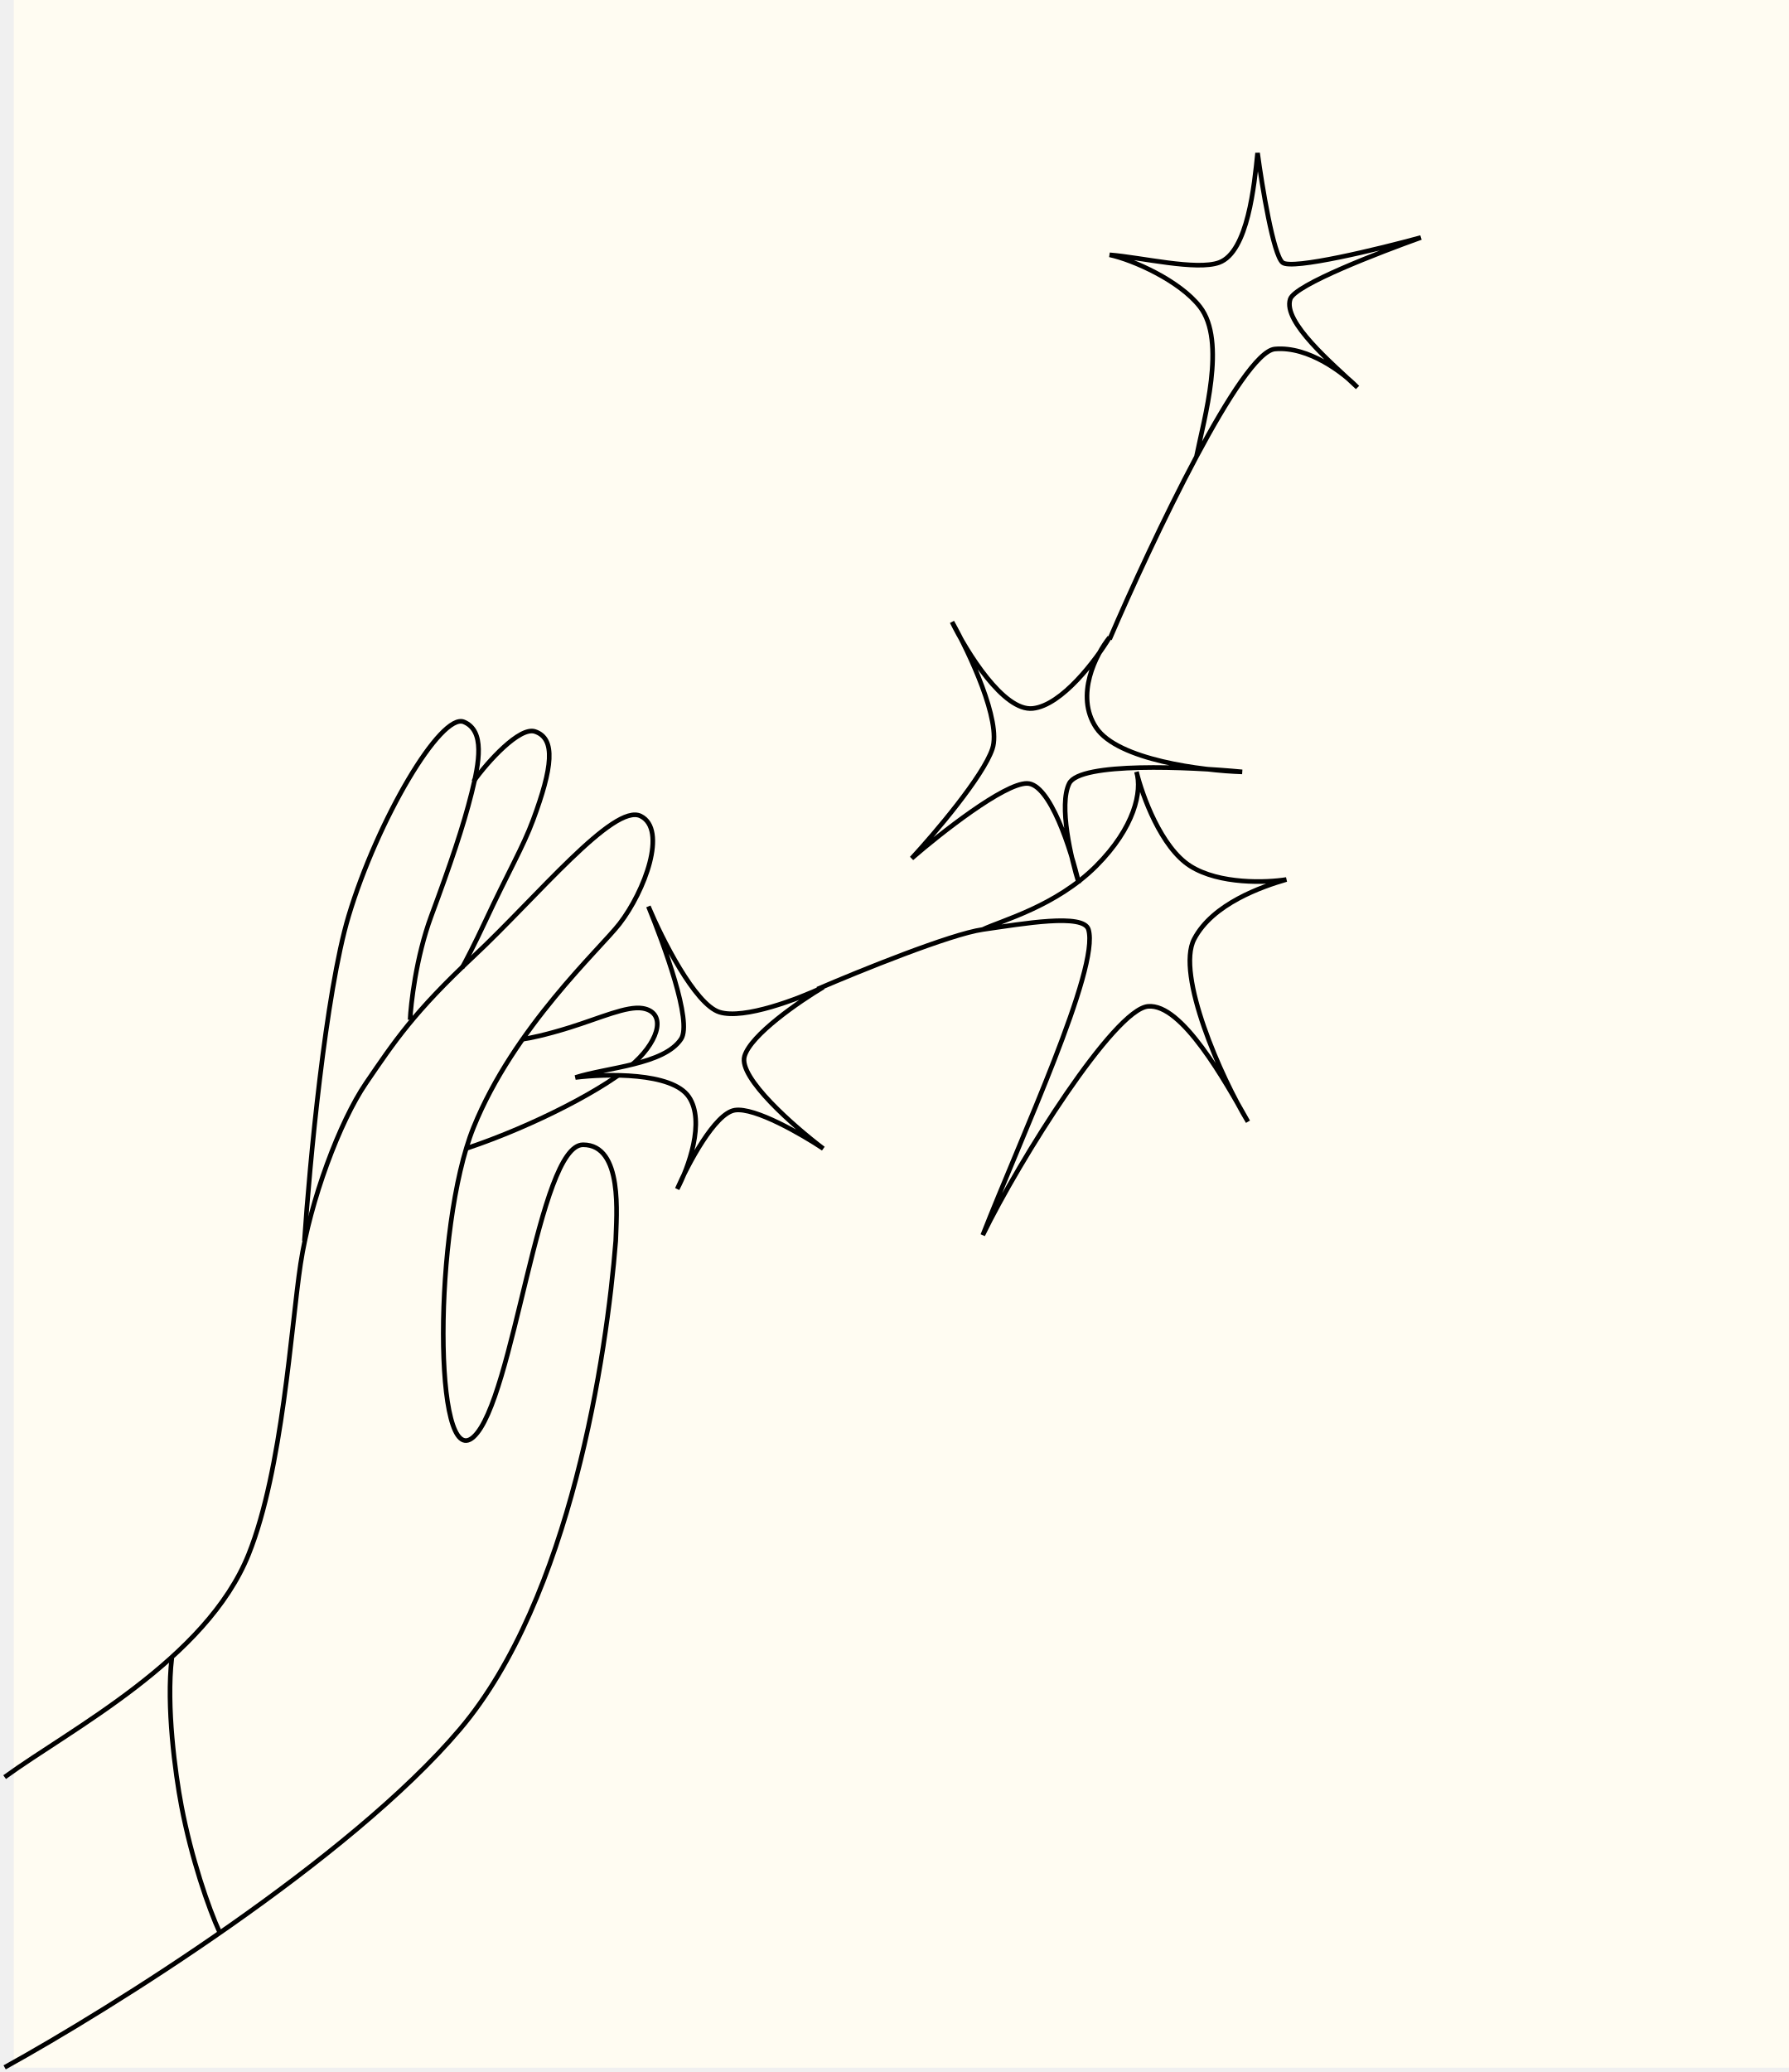
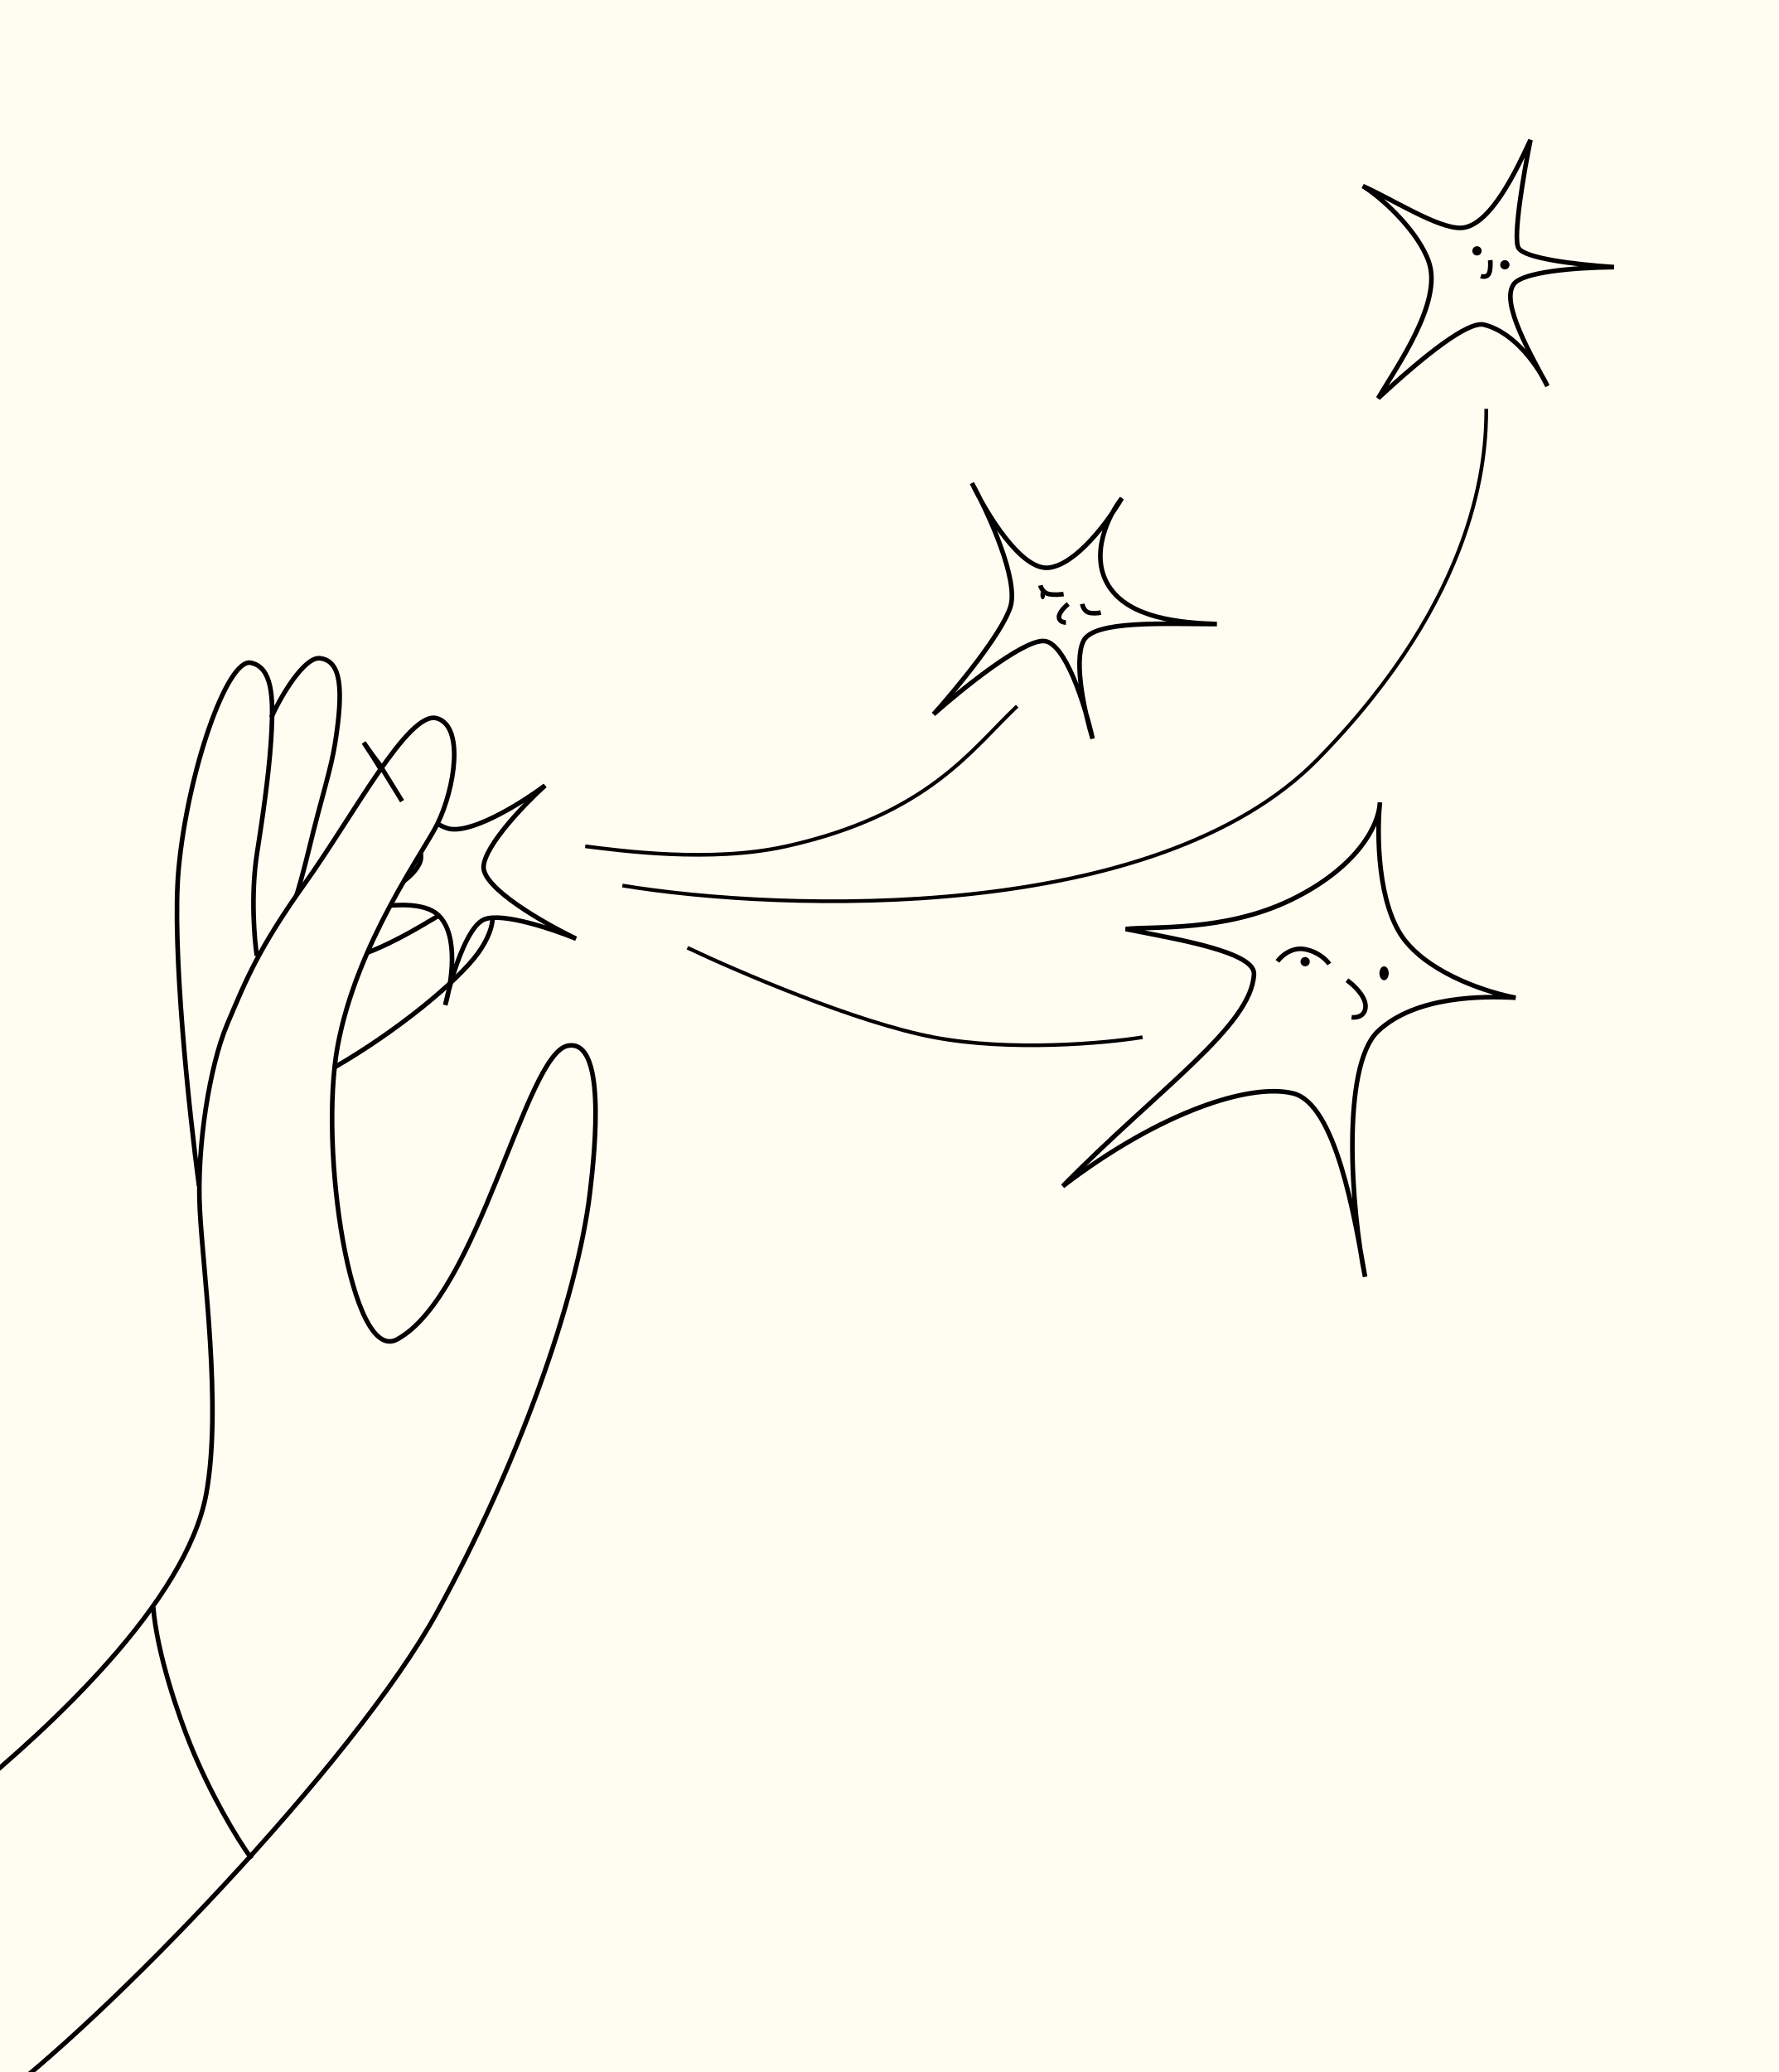
- <svg xmlns="http://www.w3.org/2000/svg" width="386" height="447" viewBox="0 0 386 447" fill="none">
-   <rect width="383" height="446" transform="translate(3)" fill="#FFFCF2" />
-   <g clip-path="url(#clip0_3163_1556)">
-     <rect width="383" height="446" transform="translate(3)" fill="#FFFCF2" />
-     <rect x="3.982" y="-0.339" width="383" height="446" fill="#FFFCF2" />
-     <g clip-path="url(#clip1_3163_1556)">
-       <rect width="383" height="446" transform="translate(4)" fill="#FFFCF2" />
-     </g>
+ <svg xmlns="http://www.w3.org/2000/svg" width="383" height="446" viewBox="0 0 383 446" fill="none">
+   <g clip-path="url(#clip0_3671_6197)">
+     <rect width="383" height="446" fill="#FFFCF2" />
+     <circle cx="324" cy="57" r="1" fill="black" />
+     <circle cx="318" cy="54" r="1" fill="black" />
+     <path d="M235.239 159C233.664 153.877 231.067 142.5 233.271 137.971C235.475 133.441 250.981 134.331 262 134.331C253.867 134.061 243.188 133.037 238.781 126.243C234.373 119.449 238.781 110.74 241.535 107.235C238.781 111.953 231.775 121.552 225.794 122.199C219.812 122.846 212.282 110.336 209.265 104C212.806 110.471 219.418 124.868 217.529 130.691C215.64 136.515 205.723 148.485 201 153.743C206.903 148.485 219.89 137.971 224.613 137.971C229.335 137.971 233.664 151.99 235.239 159Z" stroke="black" />
+     <path d="M242.366 199.979C253.445 202.174 270.217 204.915 269.986 209.694C269.448 220.85 249.53 234.236 228.815 255.332C249.978 239.17 269.328 233.062 278.451 235.363C287.574 237.664 291.672 261.949 293.91 274.838C290.964 260.754 288.63 229.527 296.719 221.934C304.807 214.341 319.316 214.377 326.328 214.763C320.843 213.779 308.391 209.929 302.462 202.397C296.534 194.866 296.419 179.471 297.102 172.715C296.833 178.293 291.51 187.149 277.855 193.742C263.58 200.633 248.049 199.33 242.366 199.979Z" stroke="black" />
+     <path d="M319.518 69.894C326.388 71.601 331.474 79.417 333.159 83.112C329.861 76.737 322.871 65.122 325.962 61.108C327.887 58.607 338.421 57.597 347.5 57.5C338.388 56.879 328.236 55.538 326.945 53.393C325.655 51.249 328.122 36.983 329.517 30.119C326.74 36.08 320.852 48.964 314.459 49.057C309.425 49.13 299.55 42.748 293.419 40.053C297.735 42.682 305.445 49.929 307.653 56.445C310.585 65.095 300.791 78.795 296.717 85.718C306.934 76.268 316.138 69.053 319.518 69.894Z" stroke="black" />
+     <path d="M79.261 204.979C80.281 204.637 83.499 203.305 88.206 200.718C94.09 197.485 99.029 193.889 102.33 193.775C107.2 193.607 107.195 199.22 102.983 205.085C98.519 211.3 85.19 222.169 72.01 229.739" stroke="black" />
+     <path d="M94.403 197.013C89.932 192.687 76.569 195.716 70.447 197.772C76.567 194.355 88.005 191.53 90.451 185.553C92.091 181.544 83 166.901 78.297 159.815C82.369 165.803 91.848 177.915 97.19 178.469C102.533 179.023 112.861 172.439 117.357 169.077C113.098 172.936 104.487 181.815 104.12 186.466C103.753 191.117 117.239 198.796 124.028 202.054C119.127 200.048 108.337 196.401 104.381 197.855C101.089 199.065 98.201 207.21 96.637 213.11C96.398 214.34 96.124 215.442 95.859 216.333C96.06 215.4 96.321 214.301 96.637 213.11C97.641 207.939 98.015 200.508 94.403 197.013Z" fill="#FFFCF2" />
+     <path d="M70.447 197.772C76.569 195.716 89.932 192.687 94.403 197.013C98.874 201.339 97.237 211.695 95.859 216.333C97.052 210.78 100.425 199.309 104.381 197.855C108.337 196.401 119.127 200.048 124.028 202.054C117.239 198.796 103.753 191.117 104.12 186.466C104.487 181.815 113.098 172.936 117.357 169.077C112.861 172.439 102.533 179.023 97.19 178.469C91.848 177.915 82.369 165.803 78.297 159.815C83 166.901 92.091 181.544 90.451 185.553C88.005 191.53 76.567 194.355 70.447 197.772Z" stroke="black" />
+     <path d="M58.413 154.44C60.471 149.801 65.558 141.28 68.911 141.692C73.52 142.258 73.953 148.436 72.171 159.83C71.243 165.765 69.264 171.451 66.565 182.621C65.32 187.777 64.176 191.686 63.76 192.996" stroke="black" />
+     <path d="M55.304 205.74C54.826 202.704 53.909 192.782 55.335 183.667C57.116 172.274 58.169 164.077 58.496 156.875C58.796 150.276 58.67 143.593 53.988 142.667C48.88 141.657 40.372 166.262 38.454 187.082C36.919 203.738 40.742 239.47 42.845 255.254" stroke="black" />
+     <path d="M94.125 347C76.235 379.5 22 435.5 -2 453L-6.5 386C10.5 372 40.135 344.885 44.404 321.546C47.828 302.829 43.67 273.475 43.013 260.123C42.355 246.771 45.134 229.448 48.896 220.521C53.037 210.693 55.772 204.01 65.639 190.164C76.158 175.403 87.944 152.961 93.996 154.597C100.048 156.234 97.932 169.738 94.125 177.455C91.202 183.379 76.821 203.022 72.706 225.103C68.592 247.185 75.53 293.733 85.491 288.308C102.983 278.781 113.102 226.945 122.208 225.103C130.452 223.436 128.223 246.739 127.014 256.752C124.211 279.983 111.337 315.731 94.125 347Z" fill="#FFFCF2" stroke="black" />
+     <path d="M32.989 345.922C33.797 355.974 38.476 369.412 41.066 375.753C45.23 385.944 50.771 395.448 54.159 400.075" stroke="black" />
+     <path d="M82.316 165.542L86.573 172.445" stroke="black" />
+     <path d="M275.043 206.931C275.831 205.82 278.13 203.746 281.024 204.335C283.919 204.925 285.671 206.7 286.185 207.514" stroke="black" />
+     <path d="M290 211C291.333 211.93 294 214.349 294 216.581C294 218.814 292 219.106 291 218.973" stroke="black" />
+     <path d="M224 126C224.119 126.517 224.643 127.614 225.786 127.863C226.929 128.111 228.405 127.966 229 127.863" stroke="black" />
+     <path d="M233 130C233.095 130.517 233.514 131.614 234.429 131.863C235.343 132.111 236.524 131.966 237 131.863" stroke="black" />
+     <path d="M230 130C229.333 130.533 228 131.84 228 132.8C228 133.76 229 134 229.5 134" stroke="black" />
+     <ellipse cx="224.5" cy="128" rx="0.5" ry="1" fill="black" />
+     <circle cx="281" cy="207" r="1" fill="black" />
+     <ellipse cx="298" cy="209.5" rx="1" ry="1.5" fill="black" />
+     <path d="M320.846 56C320.911 56.591 320.954 57.985 320.605 58.836C320.256 59.688 319.274 59.586 318.826 59.429" stroke="black" />
+     <path d="M148 204C158.756 209.111 184.411 220.118 200.984 223.263C217.556 226.409 237.9 224.574 246 223.263" stroke="black" stroke-width="0.8" />
+     <path d="M126 182.164C133.548 183.102 153.015 185.779 169.265 182.164C199.996 175.326 209.296 161.116 219 152" stroke="black" stroke-width="0.8" />
+     <path d="M134 190.613C168.858 196.336 248.873 198.918 283.678 163.463C318.483 128.007 320 98.381 320 88" stroke="black" stroke-width="0.8" />
  </g>
-   <path d="M102.177 168.594C105.217 164.309 112.128 156.707 115.446 157.813C120.007 159.333 119.178 165.691 115.031 176.887C112.871 182.72 109.696 188.083 104.665 198.864C102.342 203.84 100.38 207.572 99.689 208.816" stroke="black" />
-   <path d="M88.493 220.011C88.631 216.832 89.737 206.576 93.054 197.619C97.201 186.424 99.952 178.322 101.762 171.081C103.421 164.447 104.665 157.639 100.103 155.739C95.127 153.666 81.444 176.886 75.224 197.619C70.248 214.206 66.792 251.248 65.687 267.696" stroke="black" />
-   <path d="M112.958 224.158C114.063 224.019 117.602 223.328 122.91 221.67C129.544 219.596 135.294 216.961 138.667 217.523C143.642 218.353 142.486 224.047 137.008 229.134C131.203 234.524 115.446 242.817 100.518 247.793" stroke="black" />
-   <path d="M1 446C23.806 433.422 75.39 401.217 99.274 373.02C123.158 344.823 130.926 292.161 132.861 267.696C133 262.306 134.52 246.964 125.812 246.964C116.194 246.964 110.884 302.113 102.177 309.992C93.469 317.87 93.469 264.794 102.177 243.232C110.884 221.669 129.509 204.689 133.691 199.278C139.138 192.229 144.057 178.96 138.252 176.057C132.447 173.154 115.88 193.508 102.177 206.327C89.322 218.352 85.176 224.572 78.956 233.694C73.306 241.981 66.931 258.989 64.857 272.673C62.784 286.356 60.978 316.995 53.662 335.286C44.539 358.092 15.237 373.02 1 383.386" stroke="black" />
-   <path d="M37.075 357.678C35.831 368.044 37.822 382.64 39.148 389.606C41.281 400.802 44.954 411.583 47.442 416.974" stroke="black" />
-   <path d="M232.794 190.57C231.135 185.318 228.398 173.652 230.721 169.008C233.043 164.364 256.568 165.414 268.04 166.52C259.47 166.244 241.17 163.949 236.526 156.983C231.882 150.017 236.526 141.088 239.429 137.494C236.526 142.332 229.145 152.173 222.842 152.836C216.539 153.5 208.606 140.673 205.427 134.177C209.158 140.811 216.125 155.573 214.134 161.544C212.144 167.515 201.695 179.789 196.719 185.18C202.939 179.789 216.622 169.008 221.598 169.008C226.574 169.008 231.135 183.383 232.794 190.57Z" stroke="black" />
-   <path d="M148.618 236.597C144.969 231.289 130.788 231.621 124.154 232.45C131.064 230.239 143.251 229.721 146.96 224.157C149.448 220.425 143.228 203.701 139.911 195.546C142.813 202.457 149.945 216.693 155.253 218.352C160.561 220.011 172.392 215.449 177.644 212.962C172.53 216.002 161.97 223.245 160.643 227.889C159.317 232.533 171.425 243.093 177.644 247.793C173.083 244.752 162.883 238.836 158.57 239.5C154.982 240.052 150.379 247.724 147.581 253.39C147.086 254.589 146.582 255.651 146.13 256.501C146.525 255.596 147.016 254.534 147.581 253.39C149.661 248.349 151.566 240.885 148.618 236.597Z" fill="#FFFCF2" />
-   <path d="M124.154 232.45C130.788 231.621 144.969 231.289 148.618 236.597C152.267 241.905 148.48 252.078 146.13 256.501C148.48 251.11 154.258 240.163 158.57 239.5C162.883 238.836 173.083 244.752 177.644 247.793C171.425 243.093 159.317 232.533 160.643 227.889C161.97 223.245 172.53 216.002 177.644 212.962C172.392 215.449 160.561 220.011 155.253 218.352C149.945 216.693 142.813 202.457 139.911 195.546C143.228 203.701 149.448 220.425 146.96 224.157C143.251 229.721 131.064 230.239 124.154 232.45Z" stroke="black" />
-   <path d="M176.4 213.376C185.385 209.506 205.095 201.517 212.061 200.522M212.061 200.522C220.769 199.278 233.802 196.969 234.867 200.522C237.355 208.815 220.216 245.581 212.061 266.452C220.078 250.004 240.424 217.771 247.722 217.108C255.02 216.444 264.308 233.141 269.284 241.987C263.479 232.45 253.693 210.225 257.673 202.595C261.654 194.965 272.325 191.261 277.577 189.74C273.292 190.431 263.147 190.819 256.844 186.838C250.541 182.857 246.478 171.634 245.234 166.52C246.478 170.666 244.855 178.508 236.526 186.838C227.818 195.546 216.069 198.586 212.061 200.522Z" stroke="black" />
-   <path d="M239.429 137.909C243.921 127.449 251.166 111.635 258.165 98.516M258.165 98.516C264.947 85.803 271.498 75.622 275.089 75.295C282.387 74.632 290.017 80.547 292.919 83.588C287.529 78.474 276.748 69.49 278.406 64.514C279.44 61.415 297.757 54.424 306.603 51.245C297.481 53.733 278.738 58.294 276.748 56.636C274.757 54.977 272.325 40.187 271.357 33C270.666 39.773 269.284 54.374 263.064 56.636C258.165 58.417 246.339 55.53 239.429 54.977C244.543 56.083 254.545 60.55 258.917 66.173C264.723 73.636 259.798 90.361 258.165 98.516Z" stroke="black" />
  <defs>
-     <clipPath id="clip0_3163_1556">
-       <rect width="383" height="446" fill="white" transform="translate(3)" />
-     </clipPath>
-     <clipPath id="clip1_3163_1556">
-       <rect width="383" height="446" fill="white" transform="translate(4)" />
+     <clipPath id="clip0_3671_6197">
+       <rect width="383" height="446" fill="white" />
    </clipPath>
  </defs>
</svg>
